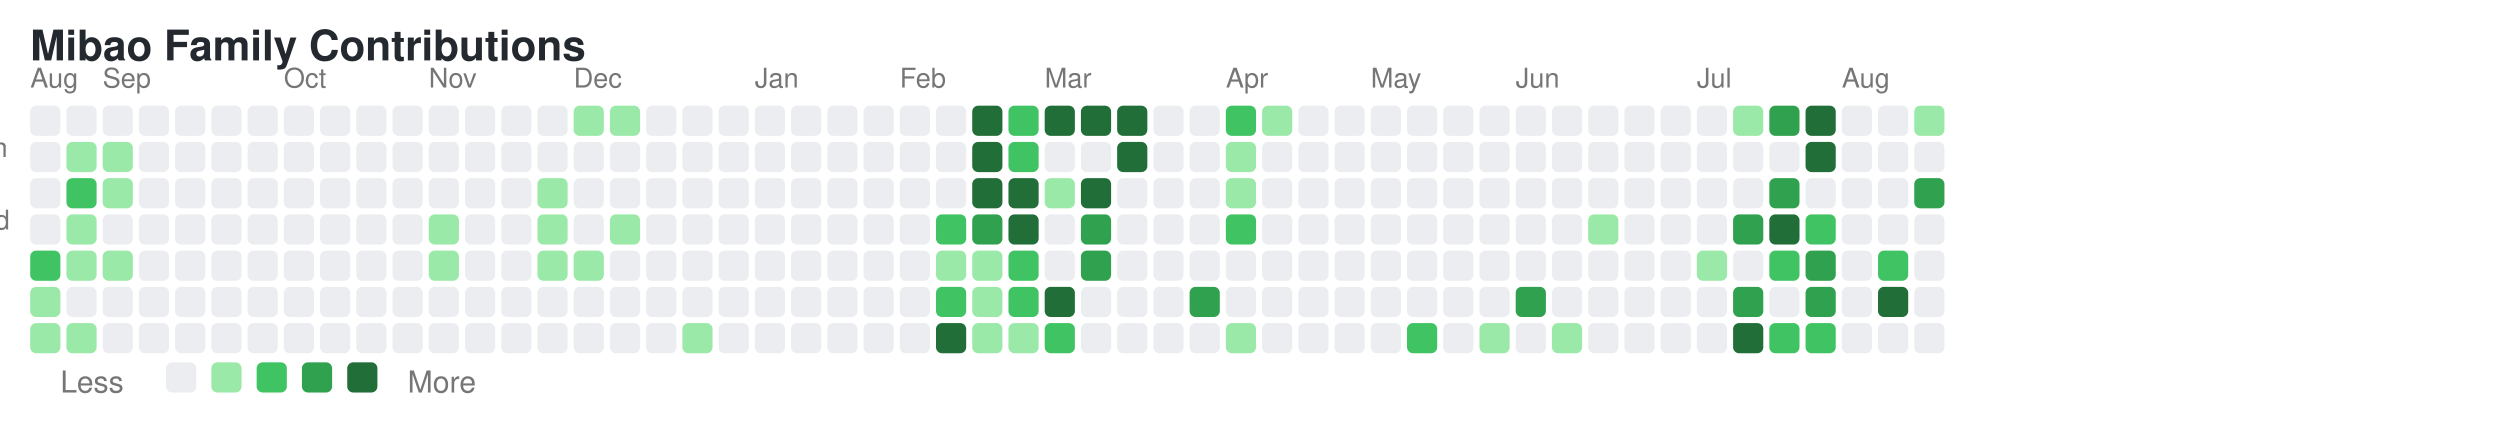
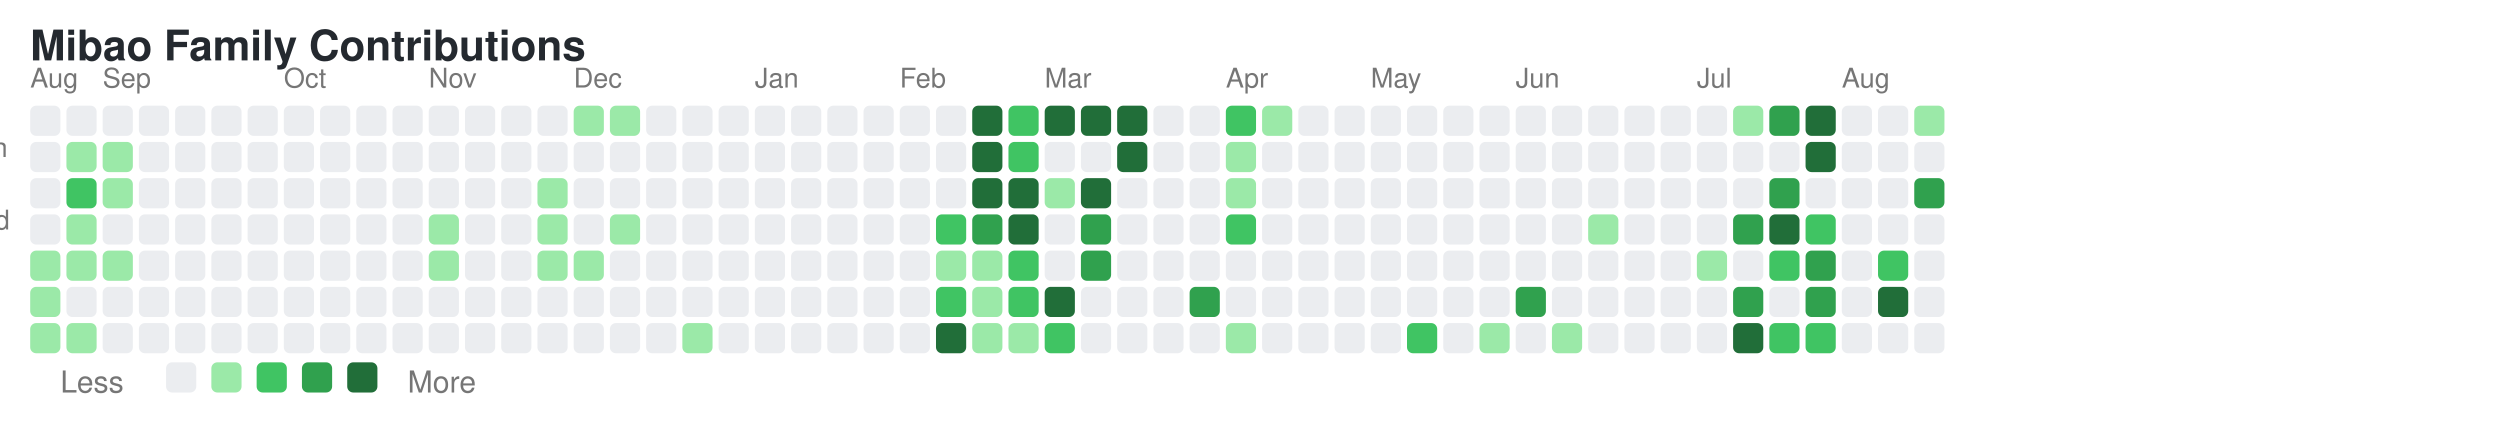
<svg xmlns="http://www.w3.org/2000/svg" width="828" height="140">
  <text x="10" y="20" font-family="-apple-system, BlinkMacSystemFont, Segoe UI, Helvetica, Arial, sans-serif" font-size="14" font-weight="600" fill="#24292f">Mibao Family Contributions</text>
  <g transform="translate(10, 35)">
    <text x="0" y="-6" font-family="-apple-system, BlinkMacSystemFont, Segoe UI, Helvetica, Arial, sans-serif" font-size="9" fill="#767676">Aug</text>
    <text x="24" y="-6" font-family="-apple-system, BlinkMacSystemFont, Segoe UI, Helvetica, Arial, sans-serif" font-size="9" fill="#767676">Sep</text>
    <text x="84" y="-6" font-family="-apple-system, BlinkMacSystemFont, Segoe UI, Helvetica, Arial, sans-serif" font-size="9" fill="#767676">Oct</text>
    <text x="132" y="-6" font-family="-apple-system, BlinkMacSystemFont, Segoe UI, Helvetica, Arial, sans-serif" font-size="9" fill="#767676">Nov</text>
    <text x="180" y="-6" font-family="-apple-system, BlinkMacSystemFont, Segoe UI, Helvetica, Arial, sans-serif" font-size="9" fill="#767676">Dec</text>
    <text x="240" y="-6" font-family="-apple-system, BlinkMacSystemFont, Segoe UI, Helvetica, Arial, sans-serif" font-size="9" fill="#767676">Jan</text>
    <text x="288" y="-6" font-family="-apple-system, BlinkMacSystemFont, Segoe UI, Helvetica, Arial, sans-serif" font-size="9" fill="#767676">Feb</text>
    <text x="336" y="-6" font-family="-apple-system, BlinkMacSystemFont, Segoe UI, Helvetica, Arial, sans-serif" font-size="9" fill="#767676">Mar</text>
    <text x="396" y="-6" font-family="-apple-system, BlinkMacSystemFont, Segoe UI, Helvetica, Arial, sans-serif" font-size="9" fill="#767676">Apr</text>
    <text x="444" y="-6" font-family="-apple-system, BlinkMacSystemFont, Segoe UI, Helvetica, Arial, sans-serif" font-size="9" fill="#767676">May</text>
    <text x="492" y="-6" font-family="-apple-system, BlinkMacSystemFont, Segoe UI, Helvetica, Arial, sans-serif" font-size="9" fill="#767676">Jun</text>
    <text x="552" y="-6" font-family="-apple-system, BlinkMacSystemFont, Segoe UI, Helvetica, Arial, sans-serif" font-size="9" fill="#767676">Jul</text>
    <text x="600" y="-6" font-family="-apple-system, BlinkMacSystemFont, Segoe UI, Helvetica, Arial, sans-serif" font-size="9" fill="#767676">Aug</text>
    <text x="-25" y="17.0" font-family="-apple-system, BlinkMacSystemFont, Segoe UI, Helvetica, Arial, sans-serif" font-size="9" fill="#767676">Mon</text>
    <text x="-25" y="41.0" font-family="-apple-system, BlinkMacSystemFont, Segoe UI, Helvetica, Arial, sans-serif" font-size="9" fill="#767676">Wed</text>
    <text x="-25" y="65.0" font-family="-apple-system, BlinkMacSystemFont, Segoe UI, Helvetica, Arial, sans-serif" font-size="9" fill="#767676">Fri</text>
    <rect x="0" y="0" width="10" height="10" fill="#ebedf0" rx="2" />
    <rect x="0" y="12" width="10" height="10" fill="#ebedf0" rx="2" />
    <rect x="0" y="24" width="10" height="10" fill="#ebedf0" rx="2" />
    <rect x="0" y="36" width="10" height="10" fill="#ebedf0" rx="2" />
-     <rect x="0" y="48" width="10" height="10" fill="#40c463" rx="2" />
+     <rect x="0" y="48" width="10" height="10" fill="#9be9a8" rx="2" />
    <rect x="0" y="60" width="10" height="10" fill="#9be9a8" rx="2" />
    <rect x="0" y="72" width="10" height="10" fill="#9be9a8" rx="2" />
    <rect x="12" y="0" width="10" height="10" fill="#ebedf0" rx="2" />
    <rect x="12" y="12" width="10" height="10" fill="#9be9a8" rx="2" />
    <rect x="12" y="24" width="10" height="10" fill="#40c463" rx="2" />
    <rect x="12" y="36" width="10" height="10" fill="#9be9a8" rx="2" />
    <rect x="12" y="48" width="10" height="10" fill="#9be9a8" rx="2" />
    <rect x="12" y="60" width="10" height="10" fill="#ebedf0" rx="2" />
    <rect x="12" y="72" width="10" height="10" fill="#9be9a8" rx="2" />
    <rect x="24" y="0" width="10" height="10" fill="#ebedf0" rx="2" />
    <rect x="24" y="12" width="10" height="10" fill="#9be9a8" rx="2" />
    <rect x="24" y="24" width="10" height="10" fill="#9be9a8" rx="2" />
    <rect x="24" y="36" width="10" height="10" fill="#ebedf0" rx="2" />
    <rect x="24" y="48" width="10" height="10" fill="#9be9a8" rx="2" />
    <rect x="24" y="60" width="10" height="10" fill="#ebedf0" rx="2" />
    <rect x="24" y="72" width="10" height="10" fill="#ebedf0" rx="2" />
    <rect x="36" y="0" width="10" height="10" fill="#ebedf0" rx="2" />
    <rect x="36" y="12" width="10" height="10" fill="#ebedf0" rx="2" />
    <rect x="36" y="24" width="10" height="10" fill="#ebedf0" rx="2" />
    <rect x="36" y="36" width="10" height="10" fill="#ebedf0" rx="2" />
    <rect x="36" y="48" width="10" height="10" fill="#ebedf0" rx="2" />
    <rect x="36" y="60" width="10" height="10" fill="#ebedf0" rx="2" />
    <rect x="36" y="72" width="10" height="10" fill="#ebedf0" rx="2" />
    <rect x="48" y="0" width="10" height="10" fill="#ebedf0" rx="2" />
    <rect x="48" y="12" width="10" height="10" fill="#ebedf0" rx="2" />
    <rect x="48" y="24" width="10" height="10" fill="#ebedf0" rx="2" />
    <rect x="48" y="36" width="10" height="10" fill="#ebedf0" rx="2" />
    <rect x="48" y="48" width="10" height="10" fill="#ebedf0" rx="2" />
    <rect x="48" y="60" width="10" height="10" fill="#ebedf0" rx="2" />
    <rect x="48" y="72" width="10" height="10" fill="#ebedf0" rx="2" />
    <rect x="60" y="0" width="10" height="10" fill="#ebedf0" rx="2" />
    <rect x="60" y="12" width="10" height="10" fill="#ebedf0" rx="2" />
    <rect x="60" y="24" width="10" height="10" fill="#ebedf0" rx="2" />
    <rect x="60" y="36" width="10" height="10" fill="#ebedf0" rx="2" />
    <rect x="60" y="48" width="10" height="10" fill="#ebedf0" rx="2" />
    <rect x="60" y="60" width="10" height="10" fill="#ebedf0" rx="2" />
    <rect x="60" y="72" width="10" height="10" fill="#ebedf0" rx="2" />
    <rect x="72" y="0" width="10" height="10" fill="#ebedf0" rx="2" />
    <rect x="72" y="12" width="10" height="10" fill="#ebedf0" rx="2" />
    <rect x="72" y="24" width="10" height="10" fill="#ebedf0" rx="2" />
    <rect x="72" y="36" width="10" height="10" fill="#ebedf0" rx="2" />
    <rect x="72" y="48" width="10" height="10" fill="#ebedf0" rx="2" />
    <rect x="72" y="60" width="10" height="10" fill="#ebedf0" rx="2" />
    <rect x="72" y="72" width="10" height="10" fill="#ebedf0" rx="2" />
    <rect x="84" y="0" width="10" height="10" fill="#ebedf0" rx="2" />
    <rect x="84" y="12" width="10" height="10" fill="#ebedf0" rx="2" />
    <rect x="84" y="24" width="10" height="10" fill="#ebedf0" rx="2" />
    <rect x="84" y="36" width="10" height="10" fill="#ebedf0" rx="2" />
    <rect x="84" y="48" width="10" height="10" fill="#ebedf0" rx="2" />
    <rect x="84" y="60" width="10" height="10" fill="#ebedf0" rx="2" />
    <rect x="84" y="72" width="10" height="10" fill="#ebedf0" rx="2" />
    <rect x="96" y="0" width="10" height="10" fill="#ebedf0" rx="2" />
    <rect x="96" y="12" width="10" height="10" fill="#ebedf0" rx="2" />
    <rect x="96" y="24" width="10" height="10" fill="#ebedf0" rx="2" />
    <rect x="96" y="36" width="10" height="10" fill="#ebedf0" rx="2" />
    <rect x="96" y="48" width="10" height="10" fill="#ebedf0" rx="2" />
    <rect x="96" y="60" width="10" height="10" fill="#ebedf0" rx="2" />
    <rect x="96" y="72" width="10" height="10" fill="#ebedf0" rx="2" />
    <rect x="108" y="0" width="10" height="10" fill="#ebedf0" rx="2" />
    <rect x="108" y="12" width="10" height="10" fill="#ebedf0" rx="2" />
    <rect x="108" y="24" width="10" height="10" fill="#ebedf0" rx="2" />
    <rect x="108" y="36" width="10" height="10" fill="#ebedf0" rx="2" />
    <rect x="108" y="48" width="10" height="10" fill="#ebedf0" rx="2" />
    <rect x="108" y="60" width="10" height="10" fill="#ebedf0" rx="2" />
    <rect x="108" y="72" width="10" height="10" fill="#ebedf0" rx="2" />
    <rect x="120" y="0" width="10" height="10" fill="#ebedf0" rx="2" />
    <rect x="120" y="12" width="10" height="10" fill="#ebedf0" rx="2" />
    <rect x="120" y="24" width="10" height="10" fill="#ebedf0" rx="2" />
    <rect x="120" y="36" width="10" height="10" fill="#ebedf0" rx="2" />
    <rect x="120" y="48" width="10" height="10" fill="#ebedf0" rx="2" />
    <rect x="120" y="60" width="10" height="10" fill="#ebedf0" rx="2" />
    <rect x="120" y="72" width="10" height="10" fill="#ebedf0" rx="2" />
    <rect x="132" y="0" width="10" height="10" fill="#ebedf0" rx="2" />
    <rect x="132" y="12" width="10" height="10" fill="#ebedf0" rx="2" />
    <rect x="132" y="24" width="10" height="10" fill="#ebedf0" rx="2" />
    <rect x="132" y="36" width="10" height="10" fill="#9be9a8" rx="2" />
    <rect x="132" y="48" width="10" height="10" fill="#9be9a8" rx="2" />
    <rect x="132" y="60" width="10" height="10" fill="#ebedf0" rx="2" />
    <rect x="132" y="72" width="10" height="10" fill="#ebedf0" rx="2" />
    <rect x="144" y="0" width="10" height="10" fill="#ebedf0" rx="2" />
    <rect x="144" y="12" width="10" height="10" fill="#ebedf0" rx="2" />
    <rect x="144" y="24" width="10" height="10" fill="#ebedf0" rx="2" />
    <rect x="144" y="36" width="10" height="10" fill="#ebedf0" rx="2" />
    <rect x="144" y="48" width="10" height="10" fill="#ebedf0" rx="2" />
    <rect x="144" y="60" width="10" height="10" fill="#ebedf0" rx="2" />
    <rect x="144" y="72" width="10" height="10" fill="#ebedf0" rx="2" />
    <rect x="156" y="0" width="10" height="10" fill="#ebedf0" rx="2" />
    <rect x="156" y="12" width="10" height="10" fill="#ebedf0" rx="2" />
    <rect x="156" y="24" width="10" height="10" fill="#ebedf0" rx="2" />
    <rect x="156" y="36" width="10" height="10" fill="#ebedf0" rx="2" />
    <rect x="156" y="48" width="10" height="10" fill="#ebedf0" rx="2" />
    <rect x="156" y="60" width="10" height="10" fill="#ebedf0" rx="2" />
    <rect x="156" y="72" width="10" height="10" fill="#ebedf0" rx="2" />
    <rect x="168" y="0" width="10" height="10" fill="#ebedf0" rx="2" />
    <rect x="168" y="12" width="10" height="10" fill="#ebedf0" rx="2" />
    <rect x="168" y="24" width="10" height="10" fill="#9be9a8" rx="2" />
    <rect x="168" y="36" width="10" height="10" fill="#9be9a8" rx="2" />
    <rect x="168" y="48" width="10" height="10" fill="#9be9a8" rx="2" />
    <rect x="168" y="60" width="10" height="10" fill="#ebedf0" rx="2" />
    <rect x="168" y="72" width="10" height="10" fill="#ebedf0" rx="2" />
    <rect x="180" y="0" width="10" height="10" fill="#9be9a8" rx="2" />
    <rect x="180" y="12" width="10" height="10" fill="#ebedf0" rx="2" />
    <rect x="180" y="24" width="10" height="10" fill="#ebedf0" rx="2" />
    <rect x="180" y="36" width="10" height="10" fill="#ebedf0" rx="2" />
    <rect x="180" y="48" width="10" height="10" fill="#9be9a8" rx="2" />
    <rect x="180" y="60" width="10" height="10" fill="#ebedf0" rx="2" />
    <rect x="180" y="72" width="10" height="10" fill="#ebedf0" rx="2" />
    <rect x="192" y="0" width="10" height="10" fill="#9be9a8" rx="2" />
    <rect x="192" y="12" width="10" height="10" fill="#ebedf0" rx="2" />
    <rect x="192" y="24" width="10" height="10" fill="#ebedf0" rx="2" />
    <rect x="192" y="36" width="10" height="10" fill="#9be9a8" rx="2" />
    <rect x="192" y="48" width="10" height="10" fill="#ebedf0" rx="2" />
    <rect x="192" y="60" width="10" height="10" fill="#ebedf0" rx="2" />
    <rect x="192" y="72" width="10" height="10" fill="#ebedf0" rx="2" />
    <rect x="204" y="0" width="10" height="10" fill="#ebedf0" rx="2" />
    <rect x="204" y="12" width="10" height="10" fill="#ebedf0" rx="2" />
    <rect x="204" y="24" width="10" height="10" fill="#ebedf0" rx="2" />
    <rect x="204" y="36" width="10" height="10" fill="#ebedf0" rx="2" />
    <rect x="204" y="48" width="10" height="10" fill="#ebedf0" rx="2" />
    <rect x="204" y="60" width="10" height="10" fill="#ebedf0" rx="2" />
    <rect x="204" y="72" width="10" height="10" fill="#ebedf0" rx="2" />
    <rect x="216" y="0" width="10" height="10" fill="#ebedf0" rx="2" />
    <rect x="216" y="12" width="10" height="10" fill="#ebedf0" rx="2" />
    <rect x="216" y="24" width="10" height="10" fill="#ebedf0" rx="2" />
    <rect x="216" y="36" width="10" height="10" fill="#ebedf0" rx="2" />
    <rect x="216" y="48" width="10" height="10" fill="#ebedf0" rx="2" />
    <rect x="216" y="60" width="10" height="10" fill="#ebedf0" rx="2" />
    <rect x="216" y="72" width="10" height="10" fill="#9be9a8" rx="2" />
    <rect x="228" y="0" width="10" height="10" fill="#ebedf0" rx="2" />
    <rect x="228" y="12" width="10" height="10" fill="#ebedf0" rx="2" />
    <rect x="228" y="24" width="10" height="10" fill="#ebedf0" rx="2" />
    <rect x="228" y="36" width="10" height="10" fill="#ebedf0" rx="2" />
    <rect x="228" y="48" width="10" height="10" fill="#ebedf0" rx="2" />
    <rect x="228" y="60" width="10" height="10" fill="#ebedf0" rx="2" />
    <rect x="228" y="72" width="10" height="10" fill="#ebedf0" rx="2" />
    <rect x="240" y="0" width="10" height="10" fill="#ebedf0" rx="2" />
    <rect x="240" y="12" width="10" height="10" fill="#ebedf0" rx="2" />
    <rect x="240" y="24" width="10" height="10" fill="#ebedf0" rx="2" />
    <rect x="240" y="36" width="10" height="10" fill="#ebedf0" rx="2" />
    <rect x="240" y="48" width="10" height="10" fill="#ebedf0" rx="2" />
    <rect x="240" y="60" width="10" height="10" fill="#ebedf0" rx="2" />
    <rect x="240" y="72" width="10" height="10" fill="#ebedf0" rx="2" />
    <rect x="252" y="0" width="10" height="10" fill="#ebedf0" rx="2" />
    <rect x="252" y="12" width="10" height="10" fill="#ebedf0" rx="2" />
    <rect x="252" y="24" width="10" height="10" fill="#ebedf0" rx="2" />
    <rect x="252" y="36" width="10" height="10" fill="#ebedf0" rx="2" />
    <rect x="252" y="48" width="10" height="10" fill="#ebedf0" rx="2" />
    <rect x="252" y="60" width="10" height="10" fill="#ebedf0" rx="2" />
    <rect x="252" y="72" width="10" height="10" fill="#ebedf0" rx="2" />
    <rect x="264" y="0" width="10" height="10" fill="#ebedf0" rx="2" />
    <rect x="264" y="12" width="10" height="10" fill="#ebedf0" rx="2" />
    <rect x="264" y="24" width="10" height="10" fill="#ebedf0" rx="2" />
    <rect x="264" y="36" width="10" height="10" fill="#ebedf0" rx="2" />
    <rect x="264" y="48" width="10" height="10" fill="#ebedf0" rx="2" />
    <rect x="264" y="60" width="10" height="10" fill="#ebedf0" rx="2" />
    <rect x="264" y="72" width="10" height="10" fill="#ebedf0" rx="2" />
    <rect x="276" y="0" width="10" height="10" fill="#ebedf0" rx="2" />
    <rect x="276" y="12" width="10" height="10" fill="#ebedf0" rx="2" />
    <rect x="276" y="24" width="10" height="10" fill="#ebedf0" rx="2" />
    <rect x="276" y="36" width="10" height="10" fill="#ebedf0" rx="2" />
    <rect x="276" y="48" width="10" height="10" fill="#ebedf0" rx="2" />
    <rect x="276" y="60" width="10" height="10" fill="#ebedf0" rx="2" />
    <rect x="276" y="72" width="10" height="10" fill="#ebedf0" rx="2" />
    <rect x="288" y="0" width="10" height="10" fill="#ebedf0" rx="2" />
    <rect x="288" y="12" width="10" height="10" fill="#ebedf0" rx="2" />
    <rect x="288" y="24" width="10" height="10" fill="#ebedf0" rx="2" />
    <rect x="288" y="36" width="10" height="10" fill="#ebedf0" rx="2" />
    <rect x="288" y="48" width="10" height="10" fill="#ebedf0" rx="2" />
    <rect x="288" y="60" width="10" height="10" fill="#ebedf0" rx="2" />
    <rect x="288" y="72" width="10" height="10" fill="#ebedf0" rx="2" />
    <rect x="300" y="0" width="10" height="10" fill="#ebedf0" rx="2" />
    <rect x="300" y="12" width="10" height="10" fill="#ebedf0" rx="2" />
    <rect x="300" y="24" width="10" height="10" fill="#ebedf0" rx="2" />
    <rect x="300" y="36" width="10" height="10" fill="#40c463" rx="2" />
    <rect x="300" y="48" width="10" height="10" fill="#9be9a8" rx="2" />
    <rect x="300" y="60" width="10" height="10" fill="#40c463" rx="2" />
    <rect x="300" y="72" width="10" height="10" fill="#216e39" rx="2" />
    <rect x="312" y="0" width="10" height="10" fill="#216e39" rx="2" />
    <rect x="312" y="12" width="10" height="10" fill="#216e39" rx="2" />
    <rect x="312" y="24" width="10" height="10" fill="#216e39" rx="2" />
    <rect x="312" y="36" width="10" height="10" fill="#30a14e" rx="2" />
    <rect x="312" y="48" width="10" height="10" fill="#9be9a8" rx="2" />
    <rect x="312" y="60" width="10" height="10" fill="#9be9a8" rx="2" />
    <rect x="312" y="72" width="10" height="10" fill="#9be9a8" rx="2" />
    <rect x="324" y="0" width="10" height="10" fill="#40c463" rx="2" />
    <rect x="324" y="12" width="10" height="10" fill="#40c463" rx="2" />
    <rect x="324" y="24" width="10" height="10" fill="#216e39" rx="2" />
    <rect x="324" y="36" width="10" height="10" fill="#216e39" rx="2" />
    <rect x="324" y="48" width="10" height="10" fill="#40c463" rx="2" />
    <rect x="324" y="60" width="10" height="10" fill="#40c463" rx="2" />
    <rect x="324" y="72" width="10" height="10" fill="#9be9a8" rx="2" />
    <rect x="336" y="0" width="10" height="10" fill="#216e39" rx="2" />
    <rect x="336" y="12" width="10" height="10" fill="#ebedf0" rx="2" />
    <rect x="336" y="24" width="10" height="10" fill="#9be9a8" rx="2" />
    <rect x="336" y="36" width="10" height="10" fill="#ebedf0" rx="2" />
    <rect x="336" y="48" width="10" height="10" fill="#ebedf0" rx="2" />
    <rect x="336" y="60" width="10" height="10" fill="#216e39" rx="2" />
    <rect x="336" y="72" width="10" height="10" fill="#40c463" rx="2" />
    <rect x="348" y="0" width="10" height="10" fill="#216e39" rx="2" />
    <rect x="348" y="12" width="10" height="10" fill="#ebedf0" rx="2" />
    <rect x="348" y="24" width="10" height="10" fill="#216e39" rx="2" />
    <rect x="348" y="36" width="10" height="10" fill="#30a14e" rx="2" />
    <rect x="348" y="48" width="10" height="10" fill="#30a14e" rx="2" />
    <rect x="348" y="60" width="10" height="10" fill="#ebedf0" rx="2" />
    <rect x="348" y="72" width="10" height="10" fill="#ebedf0" rx="2" />
    <rect x="360" y="0" width="10" height="10" fill="#216e39" rx="2" />
    <rect x="360" y="12" width="10" height="10" fill="#216e39" rx="2" />
    <rect x="360" y="24" width="10" height="10" fill="#ebedf0" rx="2" />
    <rect x="360" y="36" width="10" height="10" fill="#ebedf0" rx="2" />
    <rect x="360" y="48" width="10" height="10" fill="#ebedf0" rx="2" />
    <rect x="360" y="60" width="10" height="10" fill="#ebedf0" rx="2" />
    <rect x="360" y="72" width="10" height="10" fill="#ebedf0" rx="2" />
    <rect x="372" y="0" width="10" height="10" fill="#ebedf0" rx="2" />
    <rect x="372" y="12" width="10" height="10" fill="#ebedf0" rx="2" />
    <rect x="372" y="24" width="10" height="10" fill="#ebedf0" rx="2" />
    <rect x="372" y="36" width="10" height="10" fill="#ebedf0" rx="2" />
    <rect x="372" y="48" width="10" height="10" fill="#ebedf0" rx="2" />
    <rect x="372" y="60" width="10" height="10" fill="#ebedf0" rx="2" />
    <rect x="372" y="72" width="10" height="10" fill="#ebedf0" rx="2" />
    <rect x="384" y="0" width="10" height="10" fill="#ebedf0" rx="2" />
    <rect x="384" y="12" width="10" height="10" fill="#ebedf0" rx="2" />
    <rect x="384" y="24" width="10" height="10" fill="#ebedf0" rx="2" />
    <rect x="384" y="36" width="10" height="10" fill="#ebedf0" rx="2" />
    <rect x="384" y="48" width="10" height="10" fill="#ebedf0" rx="2" />
    <rect x="384" y="60" width="10" height="10" fill="#30a14e" rx="2" />
    <rect x="384" y="72" width="10" height="10" fill="#ebedf0" rx="2" />
    <rect x="396" y="0" width="10" height="10" fill="#40c463" rx="2" />
    <rect x="396" y="12" width="10" height="10" fill="#9be9a8" rx="2" />
    <rect x="396" y="24" width="10" height="10" fill="#9be9a8" rx="2" />
    <rect x="396" y="36" width="10" height="10" fill="#40c463" rx="2" />
    <rect x="396" y="48" width="10" height="10" fill="#ebedf0" rx="2" />
    <rect x="396" y="60" width="10" height="10" fill="#ebedf0" rx="2" />
    <rect x="396" y="72" width="10" height="10" fill="#9be9a8" rx="2" />
    <rect x="408" y="0" width="10" height="10" fill="#9be9a8" rx="2" />
    <rect x="408" y="12" width="10" height="10" fill="#ebedf0" rx="2" />
    <rect x="408" y="24" width="10" height="10" fill="#ebedf0" rx="2" />
    <rect x="408" y="36" width="10" height="10" fill="#ebedf0" rx="2" />
    <rect x="408" y="48" width="10" height="10" fill="#ebedf0" rx="2" />
    <rect x="408" y="60" width="10" height="10" fill="#ebedf0" rx="2" />
    <rect x="408" y="72" width="10" height="10" fill="#ebedf0" rx="2" />
    <rect x="420" y="0" width="10" height="10" fill="#ebedf0" rx="2" />
    <rect x="420" y="12" width="10" height="10" fill="#ebedf0" rx="2" />
    <rect x="420" y="24" width="10" height="10" fill="#ebedf0" rx="2" />
    <rect x="420" y="36" width="10" height="10" fill="#ebedf0" rx="2" />
    <rect x="420" y="48" width="10" height="10" fill="#ebedf0" rx="2" />
    <rect x="420" y="60" width="10" height="10" fill="#ebedf0" rx="2" />
    <rect x="420" y="72" width="10" height="10" fill="#ebedf0" rx="2" />
    <rect x="432" y="0" width="10" height="10" fill="#ebedf0" rx="2" />
    <rect x="432" y="12" width="10" height="10" fill="#ebedf0" rx="2" />
    <rect x="432" y="24" width="10" height="10" fill="#ebedf0" rx="2" />
    <rect x="432" y="36" width="10" height="10" fill="#ebedf0" rx="2" />
    <rect x="432" y="48" width="10" height="10" fill="#ebedf0" rx="2" />
    <rect x="432" y="60" width="10" height="10" fill="#ebedf0" rx="2" />
    <rect x="432" y="72" width="10" height="10" fill="#ebedf0" rx="2" />
    <rect x="444" y="0" width="10" height="10" fill="#ebedf0" rx="2" />
    <rect x="444" y="12" width="10" height="10" fill="#ebedf0" rx="2" />
    <rect x="444" y="24" width="10" height="10" fill="#ebedf0" rx="2" />
    <rect x="444" y="36" width="10" height="10" fill="#ebedf0" rx="2" />
    <rect x="444" y="48" width="10" height="10" fill="#ebedf0" rx="2" />
    <rect x="444" y="60" width="10" height="10" fill="#ebedf0" rx="2" />
    <rect x="444" y="72" width="10" height="10" fill="#ebedf0" rx="2" />
    <rect x="456" y="0" width="10" height="10" fill="#ebedf0" rx="2" />
    <rect x="456" y="12" width="10" height="10" fill="#ebedf0" rx="2" />
    <rect x="456" y="24" width="10" height="10" fill="#ebedf0" rx="2" />
    <rect x="456" y="36" width="10" height="10" fill="#ebedf0" rx="2" />
    <rect x="456" y="48" width="10" height="10" fill="#ebedf0" rx="2" />
    <rect x="456" y="60" width="10" height="10" fill="#ebedf0" rx="2" />
    <rect x="456" y="72" width="10" height="10" fill="#40c463" rx="2" />
    <rect x="468" y="0" width="10" height="10" fill="#ebedf0" rx="2" />
    <rect x="468" y="12" width="10" height="10" fill="#ebedf0" rx="2" />
    <rect x="468" y="24" width="10" height="10" fill="#ebedf0" rx="2" />
    <rect x="468" y="36" width="10" height="10" fill="#ebedf0" rx="2" />
    <rect x="468" y="48" width="10" height="10" fill="#ebedf0" rx="2" />
    <rect x="468" y="60" width="10" height="10" fill="#ebedf0" rx="2" />
    <rect x="468" y="72" width="10" height="10" fill="#ebedf0" rx="2" />
    <rect x="480" y="0" width="10" height="10" fill="#ebedf0" rx="2" />
    <rect x="480" y="12" width="10" height="10" fill="#ebedf0" rx="2" />
    <rect x="480" y="24" width="10" height="10" fill="#ebedf0" rx="2" />
    <rect x="480" y="36" width="10" height="10" fill="#ebedf0" rx="2" />
    <rect x="480" y="48" width="10" height="10" fill="#ebedf0" rx="2" />
    <rect x="480" y="60" width="10" height="10" fill="#ebedf0" rx="2" />
    <rect x="480" y="72" width="10" height="10" fill="#9be9a8" rx="2" />
    <rect x="492" y="0" width="10" height="10" fill="#ebedf0" rx="2" />
    <rect x="492" y="12" width="10" height="10" fill="#ebedf0" rx="2" />
    <rect x="492" y="24" width="10" height="10" fill="#ebedf0" rx="2" />
    <rect x="492" y="36" width="10" height="10" fill="#ebedf0" rx="2" />
    <rect x="492" y="48" width="10" height="10" fill="#ebedf0" rx="2" />
    <rect x="492" y="60" width="10" height="10" fill="#30a14e" rx="2" />
    <rect x="492" y="72" width="10" height="10" fill="#ebedf0" rx="2" />
    <rect x="504" y="0" width="10" height="10" fill="#ebedf0" rx="2" />
    <rect x="504" y="12" width="10" height="10" fill="#ebedf0" rx="2" />
    <rect x="504" y="24" width="10" height="10" fill="#ebedf0" rx="2" />
    <rect x="504" y="36" width="10" height="10" fill="#ebedf0" rx="2" />
    <rect x="504" y="48" width="10" height="10" fill="#ebedf0" rx="2" />
    <rect x="504" y="60" width="10" height="10" fill="#ebedf0" rx="2" />
    <rect x="504" y="72" width="10" height="10" fill="#9be9a8" rx="2" />
    <rect x="516" y="0" width="10" height="10" fill="#ebedf0" rx="2" />
    <rect x="516" y="12" width="10" height="10" fill="#ebedf0" rx="2" />
    <rect x="516" y="24" width="10" height="10" fill="#ebedf0" rx="2" />
    <rect x="516" y="36" width="10" height="10" fill="#9be9a8" rx="2" />
    <rect x="516" y="48" width="10" height="10" fill="#ebedf0" rx="2" />
    <rect x="516" y="60" width="10" height="10" fill="#ebedf0" rx="2" />
    <rect x="516" y="72" width="10" height="10" fill="#ebedf0" rx="2" />
    <rect x="528" y="0" width="10" height="10" fill="#ebedf0" rx="2" />
    <rect x="528" y="12" width="10" height="10" fill="#ebedf0" rx="2" />
    <rect x="528" y="24" width="10" height="10" fill="#ebedf0" rx="2" />
    <rect x="528" y="36" width="10" height="10" fill="#ebedf0" rx="2" />
    <rect x="528" y="48" width="10" height="10" fill="#ebedf0" rx="2" />
    <rect x="528" y="60" width="10" height="10" fill="#ebedf0" rx="2" />
    <rect x="528" y="72" width="10" height="10" fill="#ebedf0" rx="2" />
    <rect x="540" y="0" width="10" height="10" fill="#ebedf0" rx="2" />
    <rect x="540" y="12" width="10" height="10" fill="#ebedf0" rx="2" />
    <rect x="540" y="24" width="10" height="10" fill="#ebedf0" rx="2" />
    <rect x="540" y="36" width="10" height="10" fill="#ebedf0" rx="2" />
    <rect x="540" y="48" width="10" height="10" fill="#ebedf0" rx="2" />
    <rect x="540" y="60" width="10" height="10" fill="#ebedf0" rx="2" />
    <rect x="540" y="72" width="10" height="10" fill="#ebedf0" rx="2" />
    <rect x="552" y="0" width="10" height="10" fill="#ebedf0" rx="2" />
    <rect x="552" y="12" width="10" height="10" fill="#ebedf0" rx="2" />
    <rect x="552" y="24" width="10" height="10" fill="#ebedf0" rx="2" />
    <rect x="552" y="36" width="10" height="10" fill="#ebedf0" rx="2" />
    <rect x="552" y="48" width="10" height="10" fill="#9be9a8" rx="2" />
    <rect x="552" y="60" width="10" height="10" fill="#ebedf0" rx="2" />
    <rect x="552" y="72" width="10" height="10" fill="#ebedf0" rx="2" />
    <rect x="564" y="0" width="10" height="10" fill="#9be9a8" rx="2" />
    <rect x="564" y="12" width="10" height="10" fill="#ebedf0" rx="2" />
    <rect x="564" y="24" width="10" height="10" fill="#ebedf0" rx="2" />
    <rect x="564" y="36" width="10" height="10" fill="#30a14e" rx="2" />
    <rect x="564" y="48" width="10" height="10" fill="#ebedf0" rx="2" />
    <rect x="564" y="60" width="10" height="10" fill="#30a14e" rx="2" />
    <rect x="564" y="72" width="10" height="10" fill="#216e39" rx="2" />
    <rect x="576" y="0" width="10" height="10" fill="#30a14e" rx="2" />
    <rect x="576" y="12" width="10" height="10" fill="#ebedf0" rx="2" />
    <rect x="576" y="24" width="10" height="10" fill="#30a14e" rx="2" />
    <rect x="576" y="36" width="10" height="10" fill="#216e39" rx="2" />
    <rect x="576" y="48" width="10" height="10" fill="#40c463" rx="2" />
    <rect x="576" y="60" width="10" height="10" fill="#ebedf0" rx="2" />
    <rect x="576" y="72" width="10" height="10" fill="#40c463" rx="2" />
    <rect x="588" y="0" width="10" height="10" fill="#216e39" rx="2" />
    <rect x="588" y="12" width="10" height="10" fill="#216e39" rx="2" />
    <rect x="588" y="24" width="10" height="10" fill="#ebedf0" rx="2" />
    <rect x="588" y="36" width="10" height="10" fill="#40c463" rx="2" />
    <rect x="588" y="48" width="10" height="10" fill="#30a14e" rx="2" />
    <rect x="588" y="60" width="10" height="10" fill="#30a14e" rx="2" />
    <rect x="588" y="72" width="10" height="10" fill="#40c463" rx="2" />
    <rect x="600" y="0" width="10" height="10" fill="#ebedf0" rx="2" />
    <rect x="600" y="12" width="10" height="10" fill="#ebedf0" rx="2" />
    <rect x="600" y="24" width="10" height="10" fill="#ebedf0" rx="2" />
    <rect x="600" y="36" width="10" height="10" fill="#ebedf0" rx="2" />
    <rect x="600" y="48" width="10" height="10" fill="#ebedf0" rx="2" />
    <rect x="600" y="60" width="10" height="10" fill="#ebedf0" rx="2" />
    <rect x="600" y="72" width="10" height="10" fill="#ebedf0" rx="2" />
    <rect x="612" y="0" width="10" height="10" fill="#ebedf0" rx="2" />
    <rect x="612" y="12" width="10" height="10" fill="#ebedf0" rx="2" />
    <rect x="612" y="24" width="10" height="10" fill="#ebedf0" rx="2" />
    <rect x="612" y="36" width="10" height="10" fill="#ebedf0" rx="2" />
    <rect x="612" y="48" width="10" height="10" fill="#40c463" rx="2" />
    <rect x="612" y="60" width="10" height="10" fill="#216e39" rx="2" />
    <rect x="612" y="72" width="10" height="10" fill="#ebedf0" rx="2" />
    <rect x="624" y="0" width="10" height="10" fill="#9be9a8" rx="2" />
    <rect x="624" y="12" width="10" height="10" fill="#ebedf0" rx="2" />
    <rect x="624" y="24" width="10" height="10" fill="#30a14e" rx="2" />
    <rect x="624" y="36" width="10" height="10" fill="#ebedf0" rx="2" />
    <rect x="624" y="48" width="10" height="10" fill="#ebedf0" rx="2" />
    <rect x="624" y="60" width="10" height="10" fill="#ebedf0" rx="2" />
    <rect x="624" y="72" width="10" height="10" fill="#ebedf0" rx="2" />
    <text x="10" y="95" font-family="-apple-system, BlinkMacSystemFont, Segoe UI, Helvetica, Arial, sans-serif" font-size="10" fill="#767676">Less</text>
    <rect x="45" y="85" width="10" height="10" fill="#ebedf0" rx="2" />
    <rect x="60" y="85" width="10" height="10" fill="#9be9a8" rx="2" />
    <rect x="75" y="85" width="10" height="10" fill="#40c463" rx="2" />
    <rect x="90" y="85" width="10" height="10" fill="#30a14e" rx="2" />
    <rect x="105" y="85" width="10" height="10" fill="#216e39" rx="2" />
    <text x="125" y="95" font-family="-apple-system, BlinkMacSystemFont, Segoe UI, Helvetica, Arial, sans-serif" font-size="10" fill="#767676">More</text>
  </g>
</svg>
